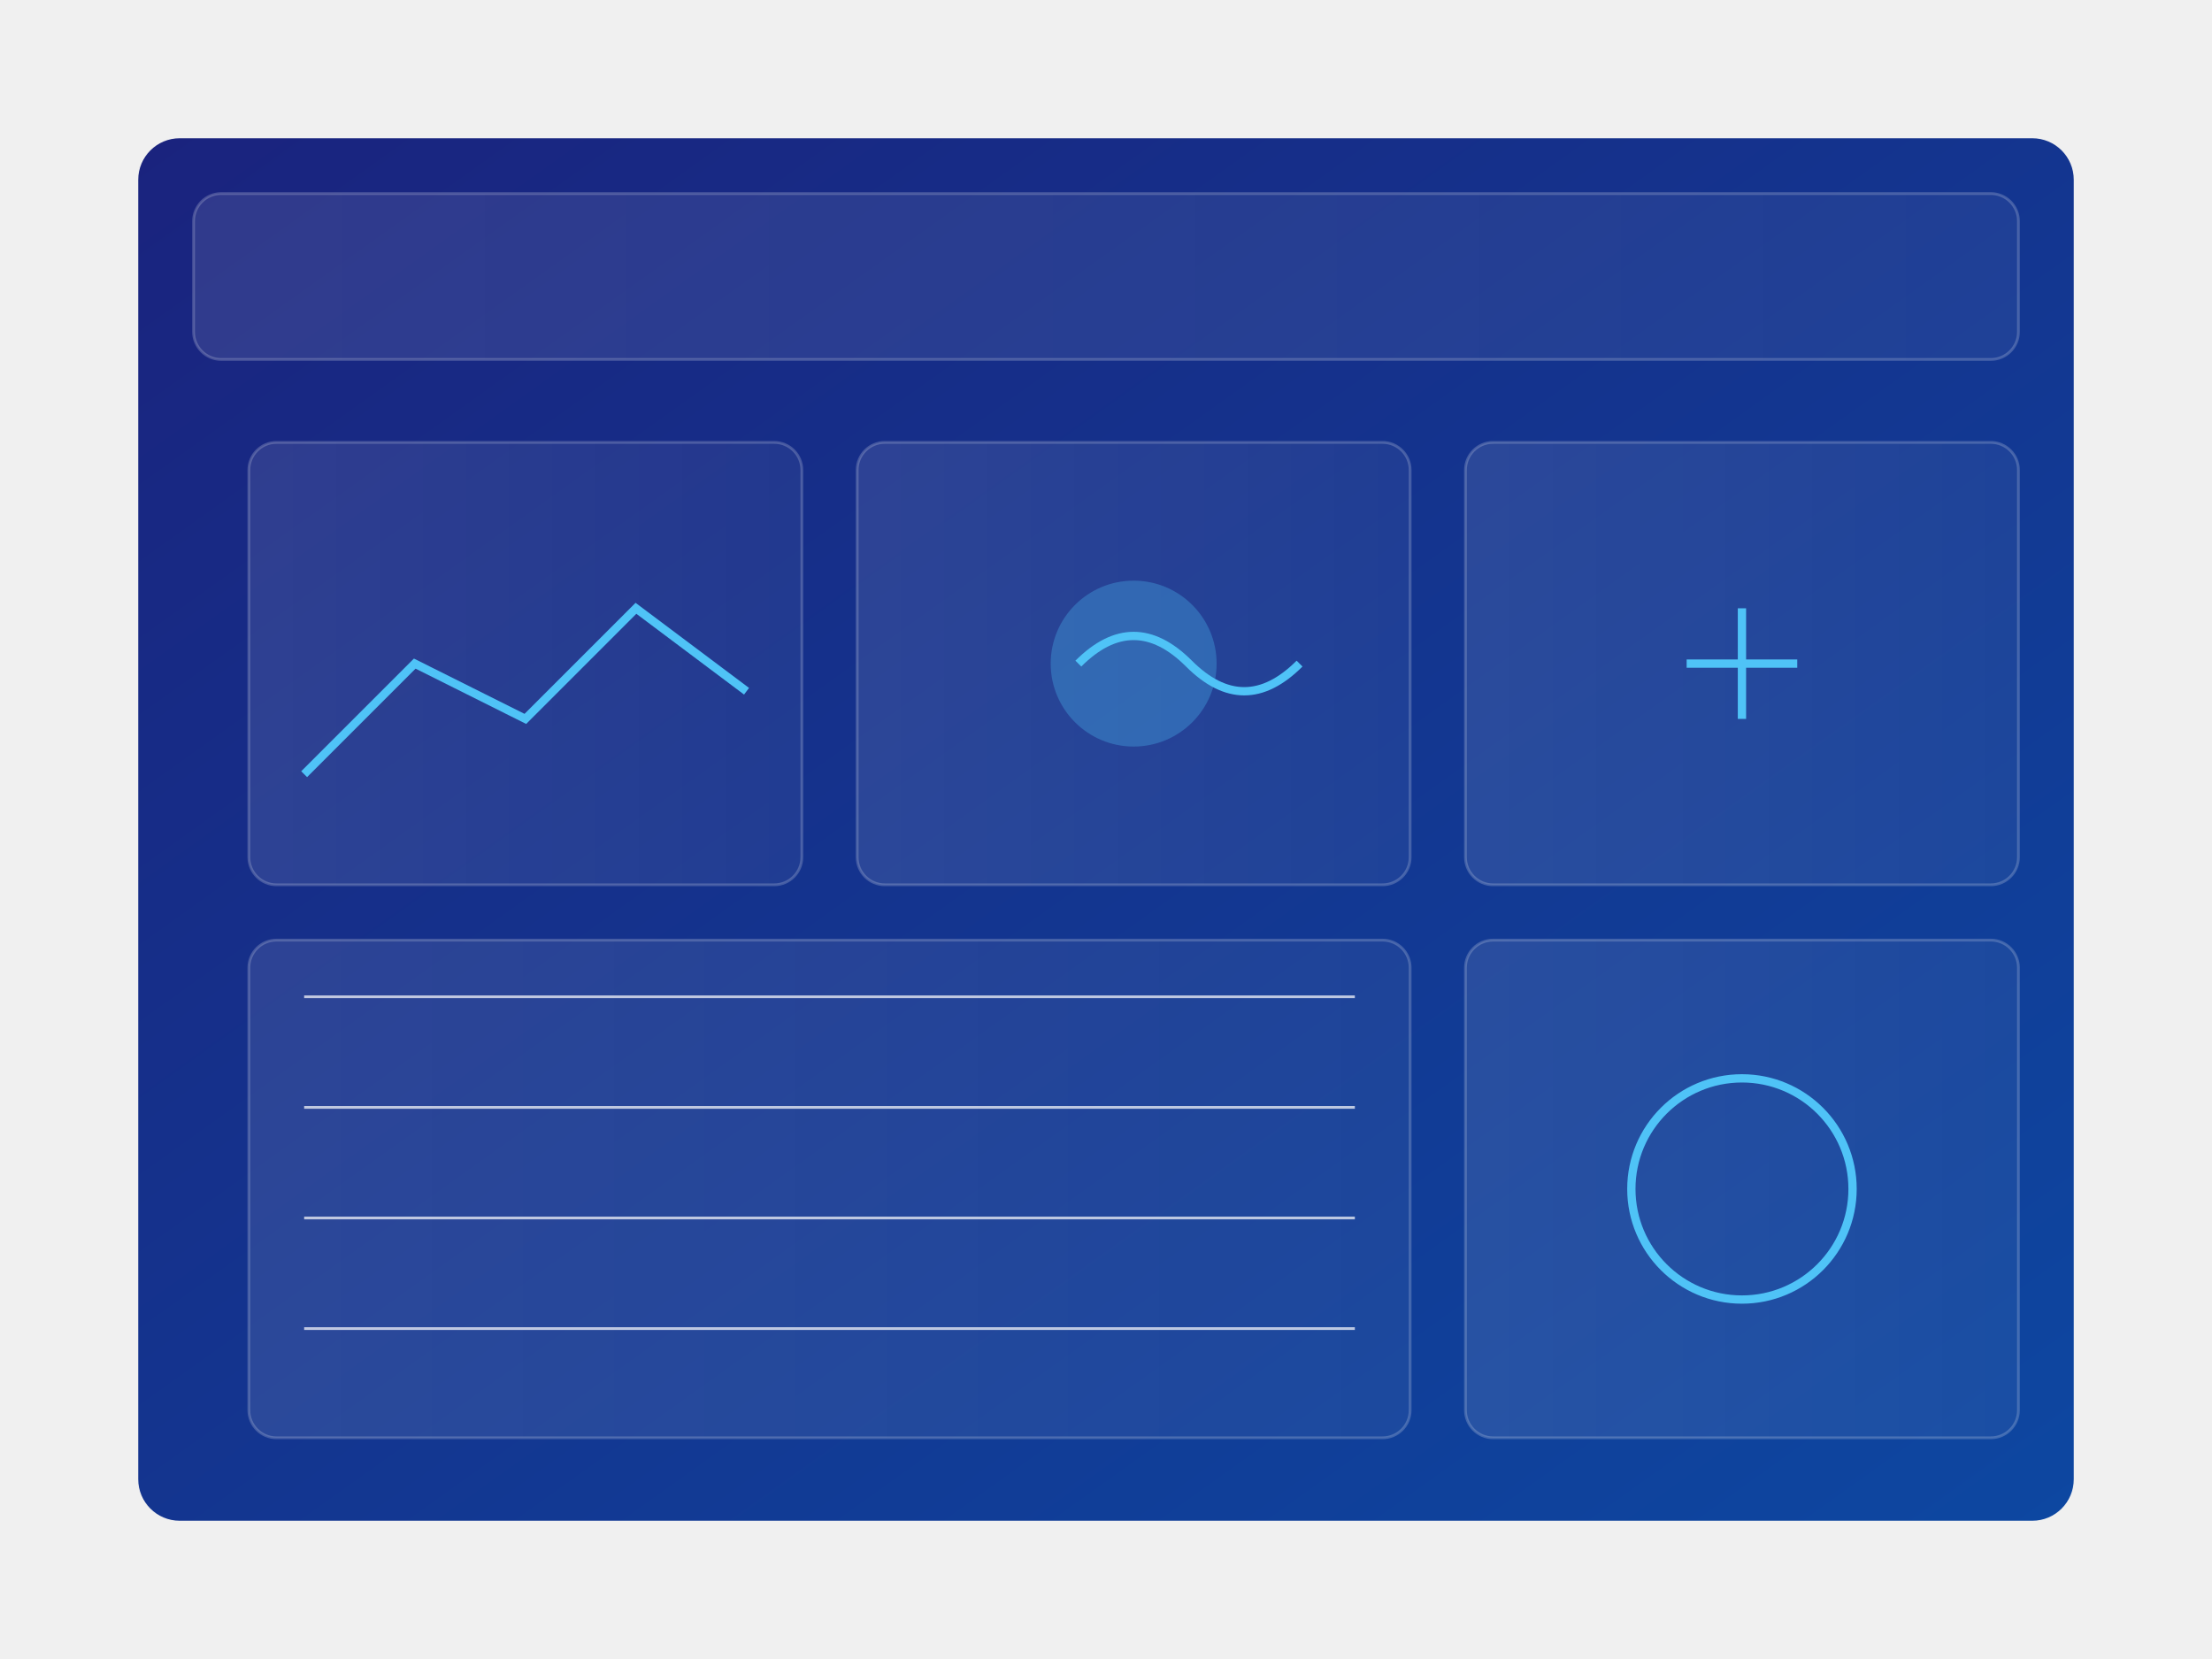
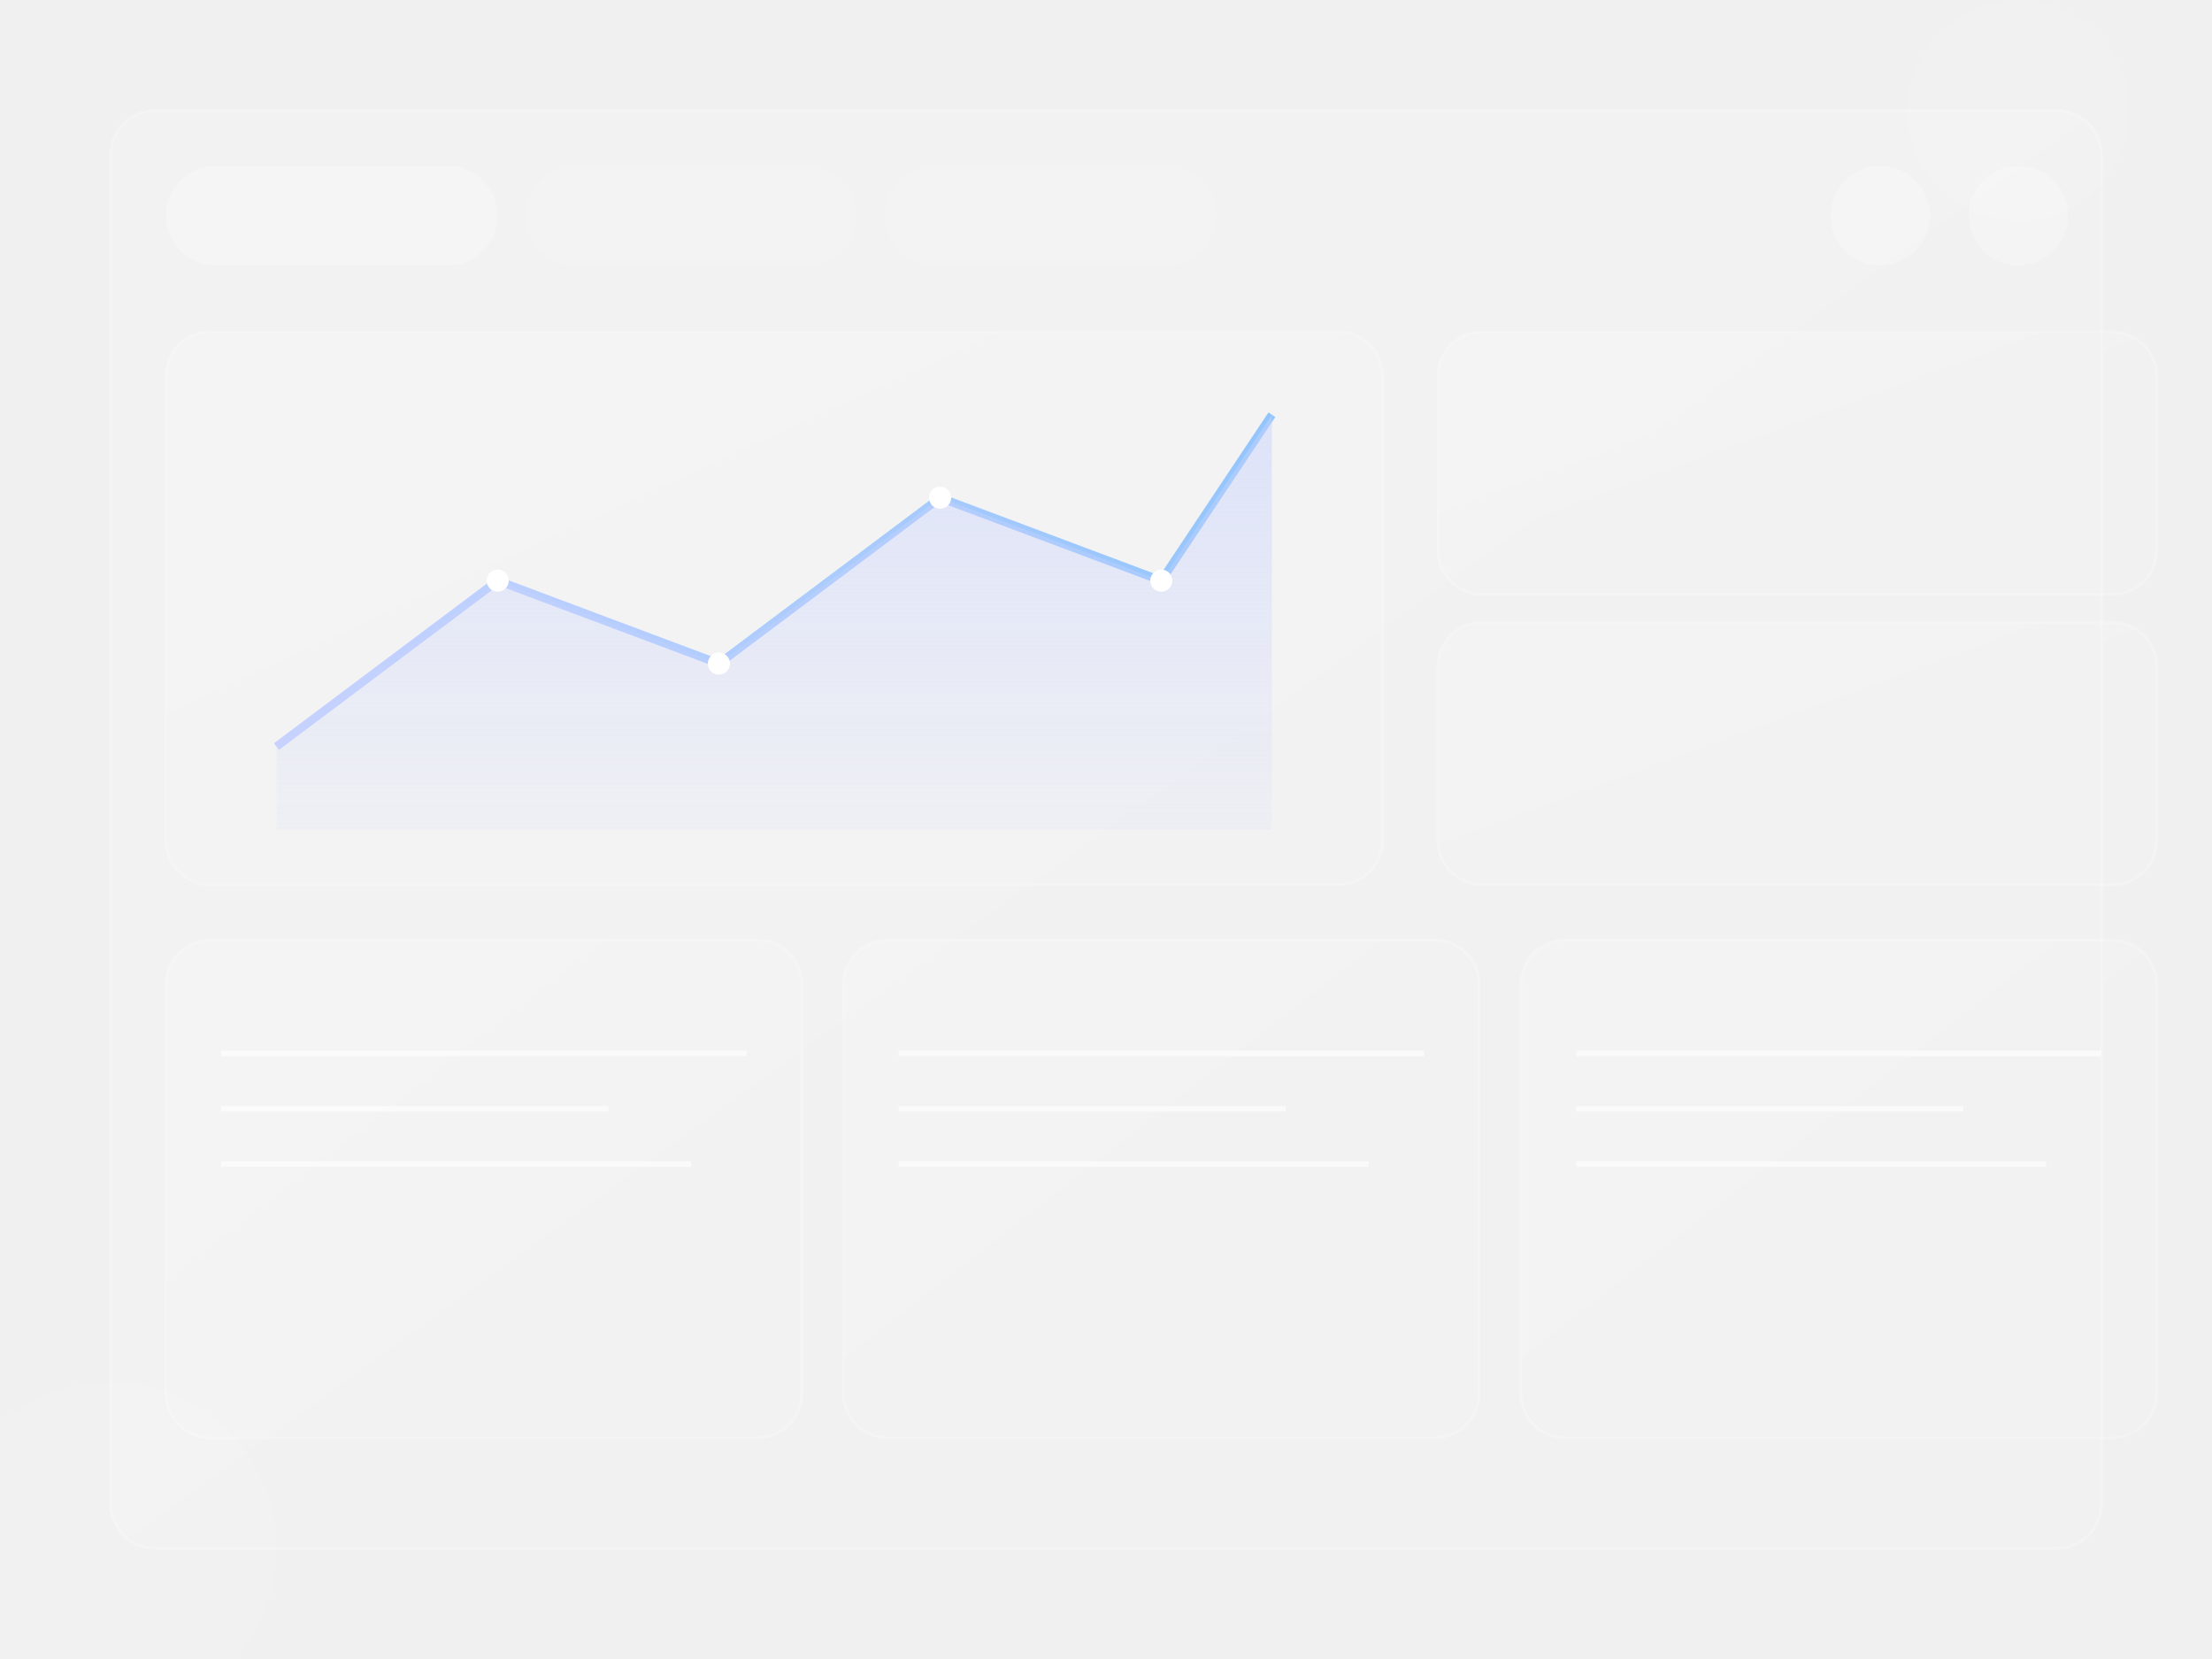
<svg xmlns="http://www.w3.org/2000/svg" viewBox="0 0 800 600">
  <defs>
-     <linearGradient id="bg-gradient" x1="0%" y1="0%" x2="100%" y2="100%">
-       <stop offset="0%" style="stop-color:#1a237e;stop-opacity:1" />
-       <stop offset="100%" style="stop-color:#0d47a1;stop-opacity:1" />
-     </linearGradient>
-     <linearGradient id="card-gradient" x1="0%" y1="0%" x2="100%" y2="0%">
-       <stop offset="0%" style="stop-color:#ffffff;stop-opacity:0.1" />
+     <linearGradient id="card-gradient" x1="0%" y1="0%" x2="100%" y2="100%">
+       <stop offset="0%" style="stop-color:#ffffff;stop-opacity:0.15" />
      <stop offset="100%" style="stop-color:#ffffff;stop-opacity:0.05" />
    </linearGradient>
+     <linearGradient id="accent-gradient" x1="0%" y1="0%" x2="100%" y2="0%">
+       <stop offset="0%" style="stop-color:#c7d2fe" />
+       <stop offset="100%" style="stop-color:#93c5fd" />
+     </linearGradient>
+     <linearGradient id="chart-gradient" x1="0%" y1="0%" x2="0%" y2="100%">
+       <stop offset="0%" style="stop-color:#c7d2fe;stop-opacity:0.5" />
+       <stop offset="100%" style="stop-color:#c7d2fe;stop-opacity:0.1" />
+     </linearGradient>
  </defs>
-   <rect x="50" y="50" width="700" height="500" rx="15" fill="url(#bg-gradient)" />
-   <rect x="70" y="70" width="660" height="60" rx="10" fill="url(#card-gradient)" stroke="#ffffff" stroke-opacity="0.2" />
-   <g transform="translate(90,160)">
-     <rect width="200" height="160" rx="10" fill="url(#card-gradient)" stroke="#ffffff" stroke-opacity="0.2" />
-     <path d="M 20 120 L 60 80 L 100 100 L 140 60 L 180 90" stroke="#4fc3f7" stroke-width="3" fill="none" />
-     <rect x="220" width="200" height="160" rx="10" fill="url(#card-gradient)" stroke="#ffffff" stroke-opacity="0.2" />
-     <circle cx="320" cy="80" r="30" fill="#4fc3f7" fill-opacity="0.3" />
-     <path d="M 300 80 Q 320 60 340 80 T 380 80" stroke="#4fc3f7" stroke-width="3" fill="none" />
-     <rect x="440" width="200" height="160" rx="10" fill="url(#card-gradient)" stroke="#ffffff" stroke-opacity="0.2" />
-     <path d="M 540 60 L 540 100 M 520 80 L 560 80" stroke="#4fc3f7" stroke-width="3" />
+   <rect x="40" y="40" width="720" height="520" rx="16" fill="url(#card-gradient)" stroke="#ffffff" stroke-opacity="0.2" />
+   <g transform="translate(60,60)">
+     <rect width="120" height="36" rx="18" fill="#ffffff" fill-opacity="0.2" />
+     <rect x="130" width="120" height="36" rx="18" fill="#ffffff" fill-opacity="0.1" />
+     <rect x="260" width="120" height="36" rx="18" fill="#ffffff" fill-opacity="0.1" />
+     <circle cx="620" cy="18" r="18" fill="#ffffff" fill-opacity="0.2" />
+     <circle cx="670" cy="18" r="18" fill="#ffffff" fill-opacity="0.2" />
  </g>
-   <g transform="translate(90,340)">
-     <rect width="420" height="180" rx="10" fill="url(#card-gradient)" stroke="#ffffff" stroke-opacity="0.2" />
-     <g transform="translate(20,20)" fill="#ffffff" fill-opacity="0.7">
-       <rect width="380" height="1" />
-       <rect y="40" width="380" height="1" />
-       <rect y="80" width="380" height="1" />
-       <rect y="120" width="380" height="1" />
+   <g transform="translate(60,120)">
+     <g>
+       <rect width="440" height="200" rx="16" fill="url(#card-gradient)" stroke="#ffffff" stroke-opacity="0.2" />
+       <path d="M 40 150 L 120 90 L 200 120 L 280 60 L 360 90 L 400 30" stroke="url(#accent-gradient)" stroke-width="3" fill="none" />
+       <path d="M 40 150 L 120 90 L 200 120 L 280 60 L 360 90 L 400 30 L 400 180 L 40 180 Z" fill="url(#chart-gradient)" />
+       <circle cx="120" cy="90" r="4" fill="#ffffff" />
+       <circle cx="200" cy="120" r="4" fill="#ffffff" />
+       <circle cx="280" cy="60" r="4" fill="#ffffff" />
+       <circle cx="360" cy="90" r="4" fill="#ffffff" />
    </g>
-     <rect x="440" width="200" height="180" rx="10" fill="url(#card-gradient)" stroke="#ffffff" stroke-opacity="0.2" />
-     <circle cx="540" cy="90" r="40" stroke="#4fc3f7" stroke-width="3" fill="none" />
+     <g transform="translate(460,0)">
+       <rect width="260" height="95" rx="16" fill="url(#card-gradient)" stroke="#ffffff" stroke-opacity="0.2" />
+       <rect y="105" width="260" height="95" rx="16" fill="url(#card-gradient)" stroke="#ffffff" stroke-opacity="0.2" />
+     </g>
+   </g>
+   <g transform="translate(60,340)">
+     <rect width="230" height="180" rx="16" fill="url(#card-gradient)" stroke="#ffffff" stroke-opacity="0.2" />
+     <rect x="245" width="230" height="180" rx="16" fill="url(#card-gradient)" stroke="#ffffff" stroke-opacity="0.2" />
+     <rect x="490" width="230" height="180" rx="16" fill="url(#card-gradient)" stroke="#ffffff" stroke-opacity="0.2" />
+     <g fill="#ffffff" fill-opacity="0.6">
+       <rect x="20" y="40" width="190" height="2" />
+       <rect x="20" y="60" width="140" height="2" />
+       <rect x="20" y="80" width="170" height="2" />
+       <rect x="265" y="40" width="190" height="2" />
+       <rect x="265" y="60" width="140" height="2" />
+       <rect x="265" y="80" width="170" height="2" />
+       <rect x="510" y="40" width="190" height="2" />
+       <rect x="510" y="60" width="140" height="2" />
+       <rect x="510" y="80" width="170" height="2" />
+     </g>
+   </g>
+   <g fill="#ffffff" fill-opacity="0.1">
+     <circle cx="730" cy="40" r="40" />
+     <circle cx="40" cy="560" r="60" />
  </g>
</svg>
